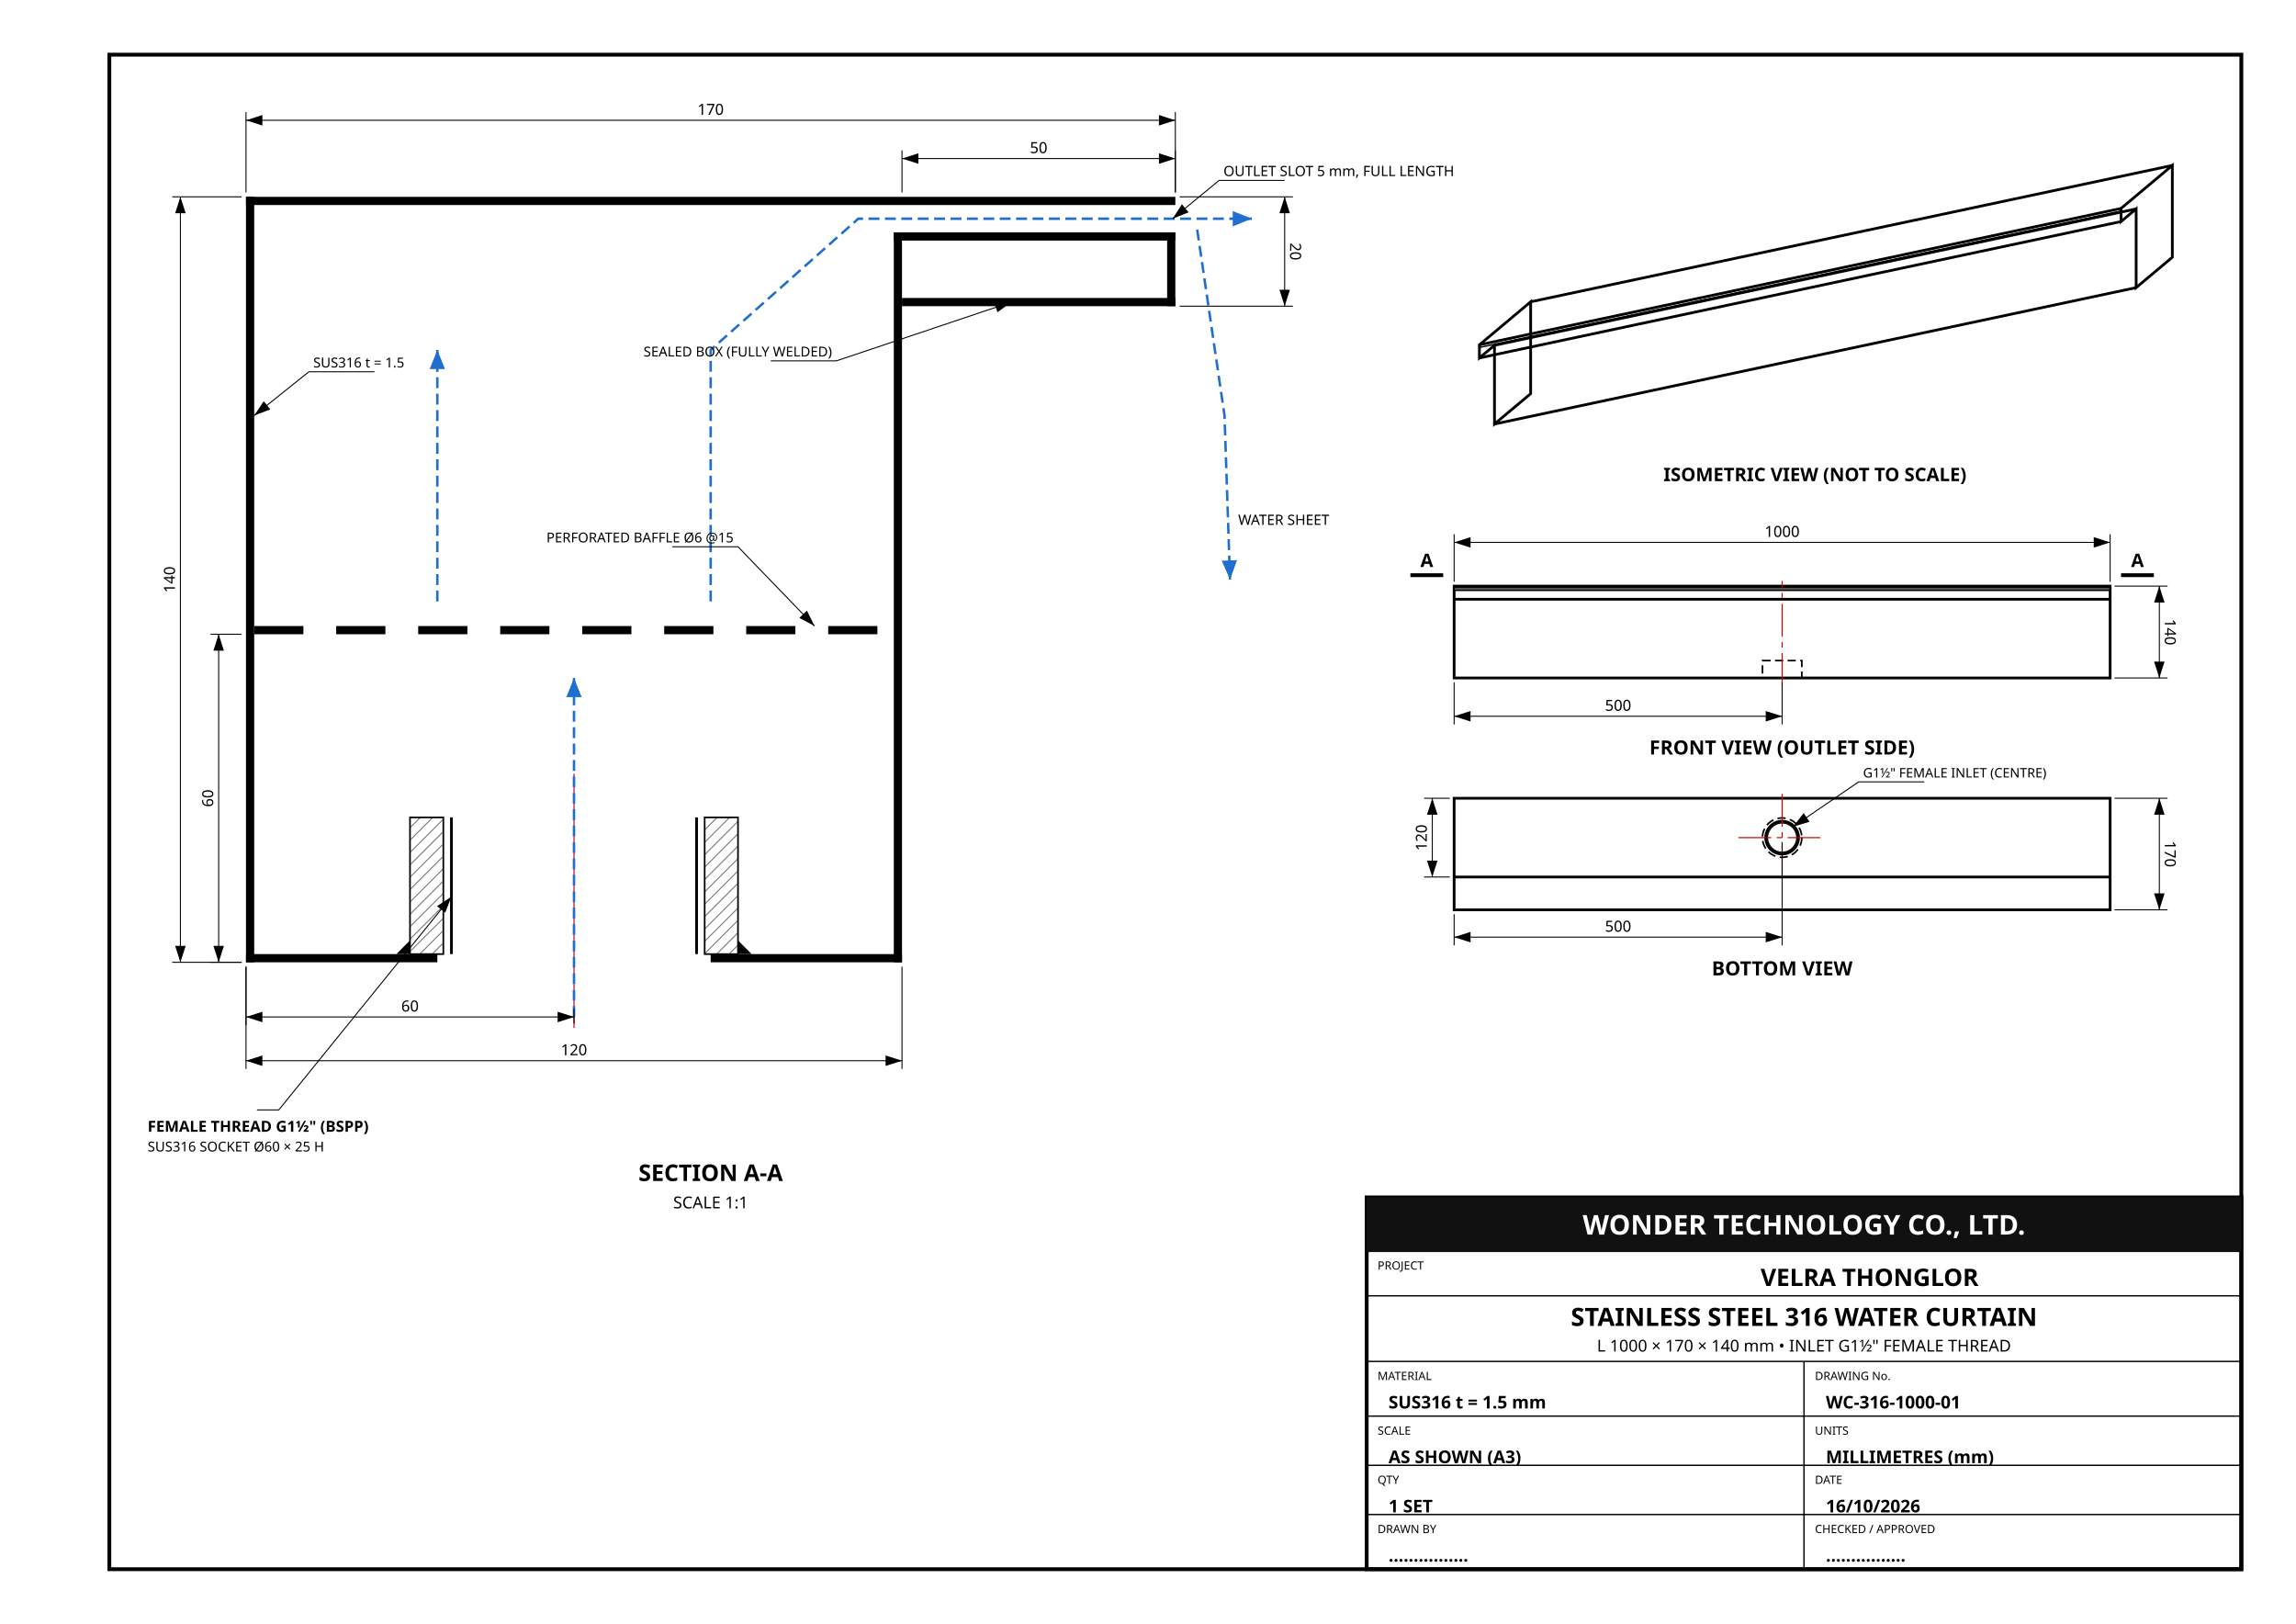
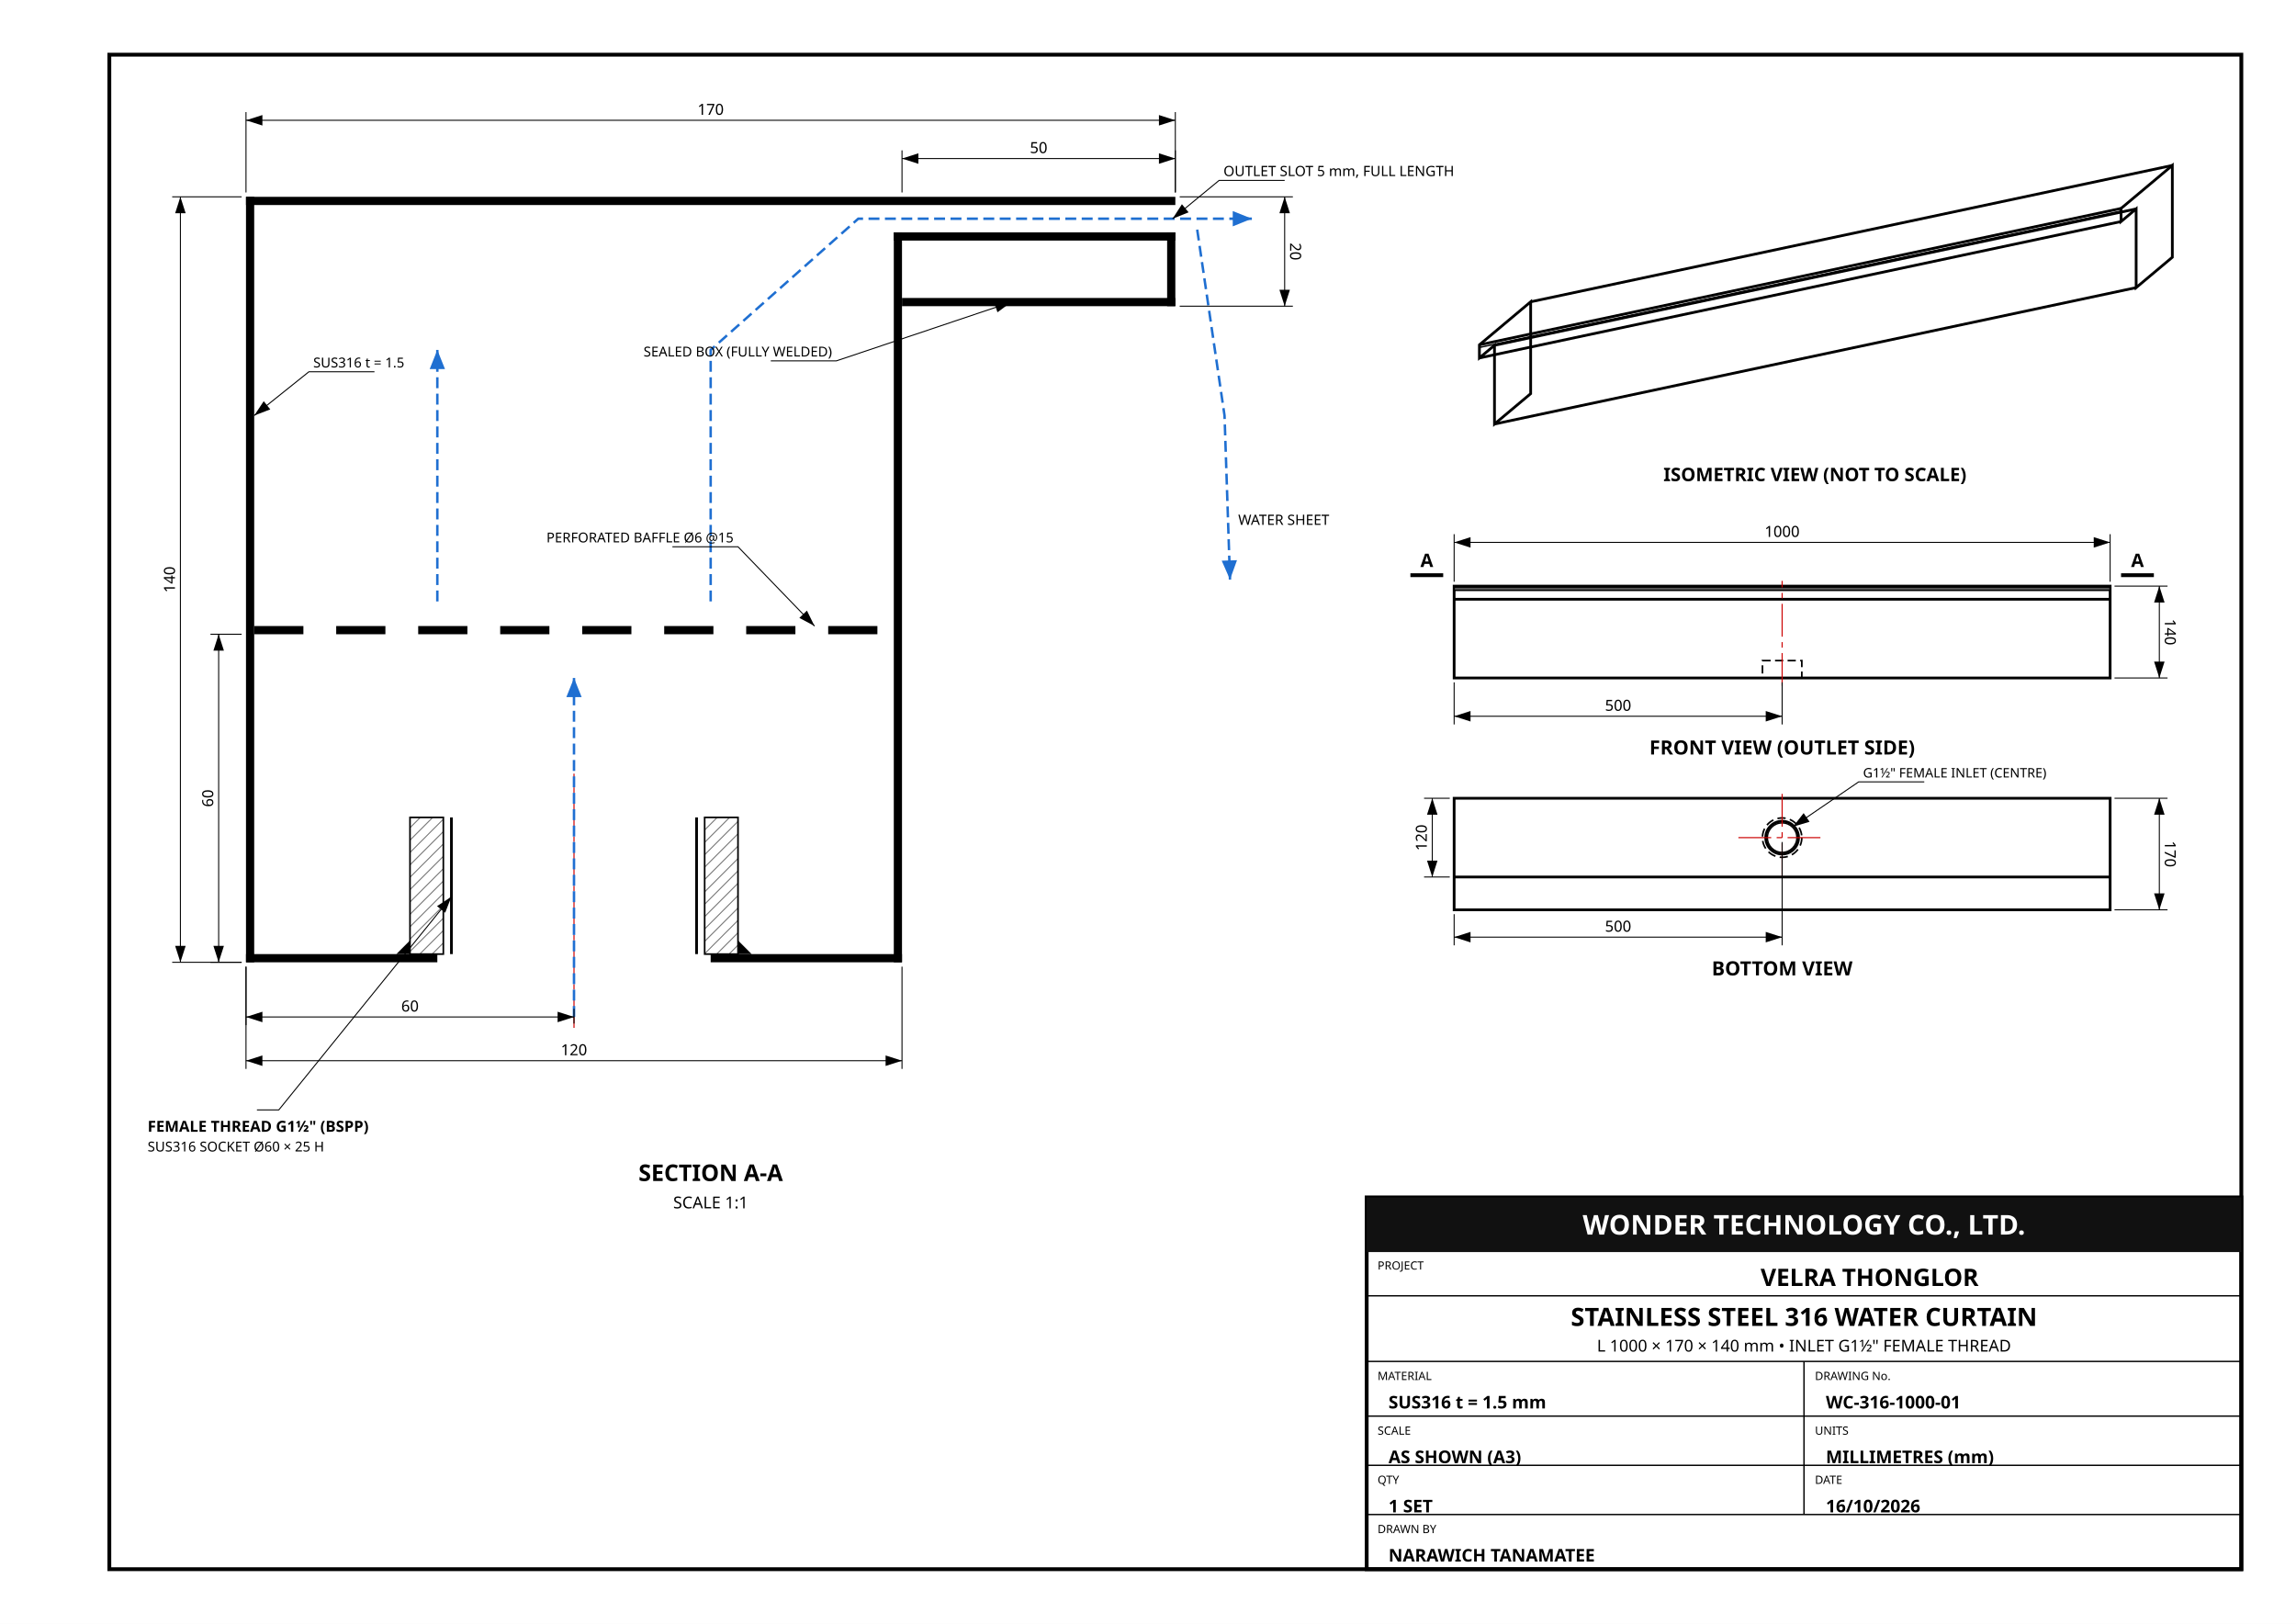
<svg xmlns="http://www.w3.org/2000/svg" width="420mm" height="297mm" viewBox="0 0 420 297">
  <defs>
    <marker id="ar" viewBox="0 0 10 10" refX="10" refY="5" markerWidth="3" markerHeight="3" markerUnits="userSpaceOnUse" orient="auto-start-reverse">
      <path d="M0,1.8 L10,5 L0,8.2 z" fill="#000" />
    </marker>
    <marker id="flow" viewBox="0 0 10 10" refX="10" refY="5" markerWidth="3.5" markerHeight="3.5" markerUnits="userSpaceOnUse" orient="auto">
      <path d="M0,1 L10,5 L0,9 z" fill="#1f6fd1" />
    </marker>
    <pattern id="hatch" width="1.6" height="1.6" patternUnits="userSpaceOnUse" patternTransform="rotate(45)">
      <line x1="0" y1="0" x2="0" y2="1.6" stroke="#000" stroke-width="0.18" />
    </pattern>
  </defs>
  <style>
text{font-family:Loma, 'Noto Sans Thai', Garuda, sans-serif;fill:#000}
.vis{fill:none;stroke:#000;stroke-width:0.5}
.thin{fill:none;stroke:#000;stroke-width:0.25}
.hid{fill:none;stroke:#000;stroke-width:0.3;stroke-dasharray:1.5 0.8}
.ctr{fill:none;stroke:#c00;stroke-width:0.2;stroke-dasharray:6 1 1 1}
.dim{fill:none;stroke:#000;stroke-width:0.18}
.dimarrow{fill:none;stroke:#000;stroke-width:0.18;marker-start:url(#ar);marker-end:url(#ar)}
.lead{fill:none;stroke:#000;stroke-width:0.18;marker-start:url(#ar)}
.sec{fill:#000;stroke:none}
.hatch{fill:url(#hatch);stroke:#000;stroke-width:0.3}
.slot{fill:#555;stroke:none}
.flow{fill:none;stroke:#1f6fd1;stroke-width:0.45;stroke-dasharray:2 1;marker-end:url(#flow)}
.inv{fill:#fff}
.frame{fill:none;stroke:#000;stroke-width:0.7}
.cut{fill:none;stroke:#000;stroke-width:0.7}
</style>
  <rect x="0" y="0" width="420" height="297" fill="#fff" />
  <rect class="frame" x="20" y="10" width="390" height="277" />
  <rect class="sec" x="45" y="36" width="1.5" height="140" />
  <rect class="sec" x="45" y="36" width="170" height="1.5" />
  <rect class="sec" x="45" y="174.5" width="35" height="1.5" />
  <rect class="sec" x="130" y="174.5" width="35" height="1.5" />
  <rect class="sec" x="163.5" y="42.5" width="1.5" height="133.5" />
  <rect class="sec" x="165" y="54.5" width="50" height="1.5" />
  <rect class="sec" x="213.5" y="42.5" width="1.5" height="13.5" />
  <rect class="sec" x="163.5" y="42.5" width="51.5" height="1.5" />
  <rect class="sec" x="46.5" y="114.5" width="9" height="1.5" />
  <rect class="sec" x="61.5" y="114.5" width="9" height="1.5" />
  <rect class="sec" x="76.5" y="114.5" width="9" height="1.5" />
  <rect class="sec" x="91.5" y="114.5" width="9" height="1.5" />
  <rect class="sec" x="106.5" y="114.5" width="9" height="1.5" />
  <rect class="sec" x="121.5" y="114.5" width="9" height="1.5" />
  <rect class="sec" x="136.5" y="114.5" width="9" height="1.5" />
  <rect class="sec" x="151.5" y="114.5" width="9" height="1.5" />
  <rect class="hatch" x="75" y="149.5" width="6.099" height="25" />
  <line class="vis" x1="82.578" y1="174.5" x2="82.578" y2="149.5" />
  <rect class="hatch" x="128.901" y="149.5" width="6.099" height="25" />
  <line class="vis" x1="127.422" y1="174.5" x2="127.422" y2="149.5" />
  <polygon class="sec" points="75,174.5 72.5,174.5 75,172" />
  <polygon class="sec" points="135,174.5 137.5,174.5 135,172" />
  <line class="ctr" x1="105" y1="188" x2="105" y2="141.5" />
  <polyline class="flow" points="105,186 105,124" />
  <polyline class="flow" points="80,110 80,64" />
  <polyline class="flow" points="130,110 130,64 157,40 229,40" />
  <polyline class="flow" points="219,42 224,76 225,106" />
  <text class="txt" x="226.5" y="96" font-size="2.6" text-anchor="start" font-weight="normal">WATER SHEET</text>
  <line class="dim" x1="45" y1="35.2" x2="45" y2="20.5" />
  <line class="dim" x1="215" y1="35.2" x2="215" y2="20.5" />
  <line class="dimarrow" x1="45" y1="22" x2="215" y2="22" />
  <text class="txt" x="130" y="21" font-size="2.8" text-anchor="middle" font-weight="normal">170</text>
  <line class="dim" x1="165" y1="35.2" x2="165" y2="27.5" />
  <line class="dim" x1="215" y1="35.2" x2="215" y2="27.5" />
  <line class="dimarrow" x1="165" y1="29" x2="215" y2="29" />
  <text class="txt" x="190" y="28" font-size="2.8" text-anchor="middle" font-weight="normal">50</text>
  <line class="dim" x1="45" y1="176.8" x2="45" y2="195.5" />
  <line class="dim" x1="165" y1="176.8" x2="165" y2="195.5" />
  <line class="dimarrow" x1="45" y1="194" x2="165" y2="194" />
  <text class="txt" x="105" y="193" font-size="2.8" text-anchor="middle" font-weight="normal">120</text>
  <line class="dim" x1="45" y1="176.8" x2="45" y2="187.5" />
  <line class="dim" x1="105" y1="187.2" x2="105" y2="184.5" />
  <line class="dimarrow" x1="45" y1="186" x2="105" y2="186" />
  <text class="txt" x="75" y="185" font-size="2.8" text-anchor="middle" font-weight="normal">60</text>
  <line class="dim" x1="44.2" y1="36" x2="31.5" y2="36" />
  <line class="dim" x1="44.2" y1="176" x2="31.5" y2="176" />
  <line class="dimarrow" x1="33" y1="36" x2="33" y2="176" />
  <text class="txt" x="32" y="106" font-size="2.8" text-anchor="middle" font-weight="normal" transform="rotate(-90 32 106)">140</text>
  <line class="dim" x1="44.2" y1="116" x2="38.5" y2="116" />
  <line class="dim" x1="44.2" y1="176" x2="38.5" y2="176" />
  <line class="dimarrow" x1="40" y1="116" x2="40" y2="176" />
  <text class="txt" x="39" y="146" font-size="2.8" text-anchor="middle" font-weight="normal" transform="rotate(-90 39 146)">60</text>
  <line class="dim" x1="215.8" y1="36" x2="236.5" y2="36" />
  <line class="dim" x1="215.8" y1="56" x2="236.5" y2="56" />
  <line class="dimarrow" x1="235" y1="36" x2="235" y2="56" />
  <text class="txt" x="236" y="46" font-size="2.8" text-anchor="middle" font-weight="normal" transform="rotate(90 236 46)">20</text>
  <polyline class="lead" points="214.5,40 223,33 235,33" />
  <text class="txt" x="223.8" y="32.2" font-size="2.6" text-anchor="start" font-weight="normal">OUTLET SLOT 5 mm, FULL LENGTH</text>
  <polyline class="lead" points="82.578,164 51,203 47,203" />
  <text class="txt" x="27" y="207" font-size="2.8" text-anchor="start" font-weight="bold">FEMALE THREAD G1½" (BSPP)</text>
  <text class="txt" x="27" y="210.6" font-size="2.5" text-anchor="start" font-weight="normal">SUS316 SOCKET Ø60 × 25 H</text>
  <polyline class="lead" points="149,114.5 135,100 123,100" />
  <text class="txt" x="134.2" y="99.2" font-size="2.5" text-anchor="end" font-weight="normal">PERFORATED BAFFLE Ø6 @15</text>
  <polyline class="lead" points="46.5,76 56.5,68 68.5,68" />
  <text class="txt" x="57.3" y="67.2" font-size="2.5" text-anchor="start" font-weight="normal">SUS316 t = 1.5</text>
  <polyline class="lead" points="185,55.25 153,66 141,66" />
  <text class="txt" x="152.2" y="65.2" font-size="2.5" text-anchor="end" font-weight="normal">SEALED BOX (FULLY WELDED)</text>
  <text class="txt" x="130" y="216" font-size="4.2" text-anchor="middle" font-weight="bold">SECTION A-A</text>
  <text class="txt" x="130" y="221" font-size="3.0" text-anchor="middle" font-weight="normal">SCALE 1:1</text>
  <rect class="vis" x="266" y="107.2" width="120" height="16.8" />
  <line class="vis" x1="266" y1="109.6" x2="386" y2="109.6" />
  <rect class="slot" x="266.18" y="107.38" width="119.64" height="0.6" />
  <line class="thin" x1="266" y1="107.98" x2="386" y2="107.98" />
  <line class="thin" x1="266" y1="107.38" x2="386" y2="107.38" />
  <rect class="hid" x="322.4" y="120.82" width="7.2" height="3.18" />
  <line class="ctr" x1="326" y1="125.44" x2="326" y2="106.24" />
  <line class="cut" x1="258" y1="105.2" x2="264" y2="105.2" />
  <line class="cut" x1="388" y1="105.2" x2="394" y2="105.2" />
  <text class="txt" x="261" y="103.7" font-size="3.4" text-anchor="middle" font-weight="bold">A</text>
  <text class="txt" x="391" y="103.7" font-size="3.4" text-anchor="middle" font-weight="bold">A</text>
  <line class="dim" x1="266" y1="106.4" x2="266" y2="97.7" />
  <line class="dim" x1="386" y1="106.4" x2="386" y2="97.7" />
  <line class="dimarrow" x1="266" y1="99.2" x2="386" y2="99.2" />
  <text class="txt" x="326" y="98.2" font-size="2.8" text-anchor="middle" font-weight="normal">1000</text>
  <line class="dim" x1="266" y1="124.8" x2="266" y2="132.5" />
  <line class="dim" x1="326" y1="124.8" x2="326" y2="132.5" />
  <line class="dimarrow" x1="266" y1="131" x2="326" y2="131" />
  <text class="txt" x="296" y="130" font-size="2.8" text-anchor="middle" font-weight="normal">500</text>
  <line class="dim" x1="386.8" y1="107.2" x2="396.5" y2="107.2" />
  <line class="dim" x1="386.8" y1="124" x2="396.5" y2="124" />
  <line class="dimarrow" x1="395" y1="107.2" x2="395" y2="124" />
  <text class="txt" x="396" y="115.6" font-size="2.8" text-anchor="middle" font-weight="normal" transform="rotate(90 396 115.6)">140</text>
  <text class="txt" x="326" y="138" font-size="3.6" text-anchor="middle" font-weight="bold">FRONT VIEW (OUTLET SIDE)</text>
  <rect class="vis" x="266" y="146" width="120" height="20.4" />
  <line class="vis" x1="266" y1="160.4" x2="386" y2="160.4" />
  <circle class="vis" cx="326" cy="153.2" r="3" />
  <circle class="thin" cx="326" cy="153.2" r="2.691" />
  <circle class="hid" cx="326" cy="153.2" r="3.6" />
  <line class="ctr" x1="318" y1="153.2" x2="334" y2="153.2" />
  <line class="ctr" x1="326" y1="145.2" x2="326" y2="161.2" />
  <line class="dim" x1="386.8" y1="146" x2="396.5" y2="146" />
  <line class="dim" x1="386.8" y1="166.4" x2="396.5" y2="166.4" />
  <line class="dimarrow" x1="395" y1="146" x2="395" y2="166.4" />
  <text class="txt" x="396" y="156.2" font-size="2.8" text-anchor="middle" font-weight="normal" transform="rotate(90 396 156.2)">170</text>
  <line class="dim" x1="265.2" y1="146" x2="260.5" y2="146" />
  <line class="dim" x1="265.2" y1="160.4" x2="260.5" y2="160.4" />
  <line class="dimarrow" x1="262" y1="146" x2="262" y2="160.4" />
  <text class="txt" x="261" y="153.2" font-size="2.8" text-anchor="middle" font-weight="normal" transform="rotate(-90 261 153.2)">120</text>
  <line class="dim" x1="266" y1="167.2" x2="266" y2="172.9" />
  <line class="dim" x1="326" y1="154" x2="326" y2="172.9" />
  <line class="dimarrow" x1="266" y1="171.4" x2="326" y2="171.4" />
  <text class="txt" x="296" y="170.4" font-size="2.8" text-anchor="middle" font-weight="normal">500</text>
  <polyline class="lead" points="328,151.2 340,143 352,143" />
  <text class="txt" x="340.8" y="142.2" font-size="2.4" text-anchor="start" font-weight="normal">G1½" FEMALE INLET (CENTRE)</text>
  <text class="txt" x="326" y="178.4" font-size="3.6" text-anchor="middle" font-weight="bold">BOTTOM VIEW</text>
  <polygon class="vis" fill="#f2f2f2" points="280,72 273.381,77.554 273.381,63.154 270.624,65.468 270.624,63.068 280,55.2" />
  <polygon class="vis" fill="#f2f2f2" points="397.378,47.051 390.759,52.604 390.759,38.204 388.001,40.518 388.001,38.118 397.378,30.251" />
  <line class="vis" x1="273.381" y1="77.554" x2="390.759" y2="52.604" />
  <line class="vis" x1="273.381" y1="63.154" x2="390.759" y2="38.204" />
  <line class="vis" x1="270.624" y1="65.468" x2="388.001" y2="40.518" />
  <line class="vis" x1="270.624" y1="63.068" x2="388.001" y2="38.118" />
  <line class="vis" x1="280" y1="55.2" x2="397.378" y2="30.251" />
  <line class="thin" x1="270.624" y1="63.548" x2="388.001" y2="38.598" />
  <text class="txt" x="332" y="88" font-size="3.4" text-anchor="middle" font-weight="bold">ISOMETRIC VIEW (NOT TO SCALE)</text>
  <rect class="frame" x="250" y="219" width="160" height="68" />
  <rect x="250" y="219" width="160" height="10" fill="#111" />
  <text class="inv" x="330" y="225.8" font-size="5.0" text-anchor="middle" font-weight="bold">WONDER TECHNOLOGY CO., LTD.</text>
  <line class="thin" x1="250" y1="237" x2="410" y2="237" />
  <text class="txt" x="252" y="232.2" font-size="2.1" text-anchor="start" font-weight="normal">PROJECT</text>
  <text class="txt" x="342" y="235.2" font-size="4.4" text-anchor="middle" font-weight="bold">VELRA THONGLOR</text>
  <line class="thin" x1="250" y1="249" x2="410" y2="249" />
  <line class="thin" x1="250" y1="259" x2="410" y2="259" />
  <line class="thin" x1="250" y1="268" x2="410" y2="268" />
  <line class="thin" x1="250" y1="277" x2="410" y2="277" />
-   <line class="thin" x1="330" y1="249" x2="330" y2="287" />
+   <line class="thin" x1="330" y1="249" x2="330" y2="277" />
  <text class="txt" x="330" y="242.5" font-size="4.6" text-anchor="middle" font-weight="bold">STAINLESS STEEL 316 WATER CURTAIN</text>
  <text class="txt" x="330" y="247.2" font-size="3.0" text-anchor="middle" font-weight="normal">L 1000 × 170 × 140 mm  •  INLET G1½" FEMALE THREAD</text>
  <text class="txt" x="252" y="252.4" font-size="2.1" text-anchor="start" font-weight="normal">MATERIAL</text>
  <text class="txt" x="254" y="257.6" font-size="3.2" text-anchor="start" font-weight="bold">SUS316  t = 1.5 mm</text>
  <text class="txt" x="332" y="252.4" font-size="2.1" text-anchor="start" font-weight="normal">DRAWING No.</text>
  <text class="txt" x="334" y="257.6" font-size="3.2" text-anchor="start" font-weight="bold">WC-316-1000-01</text>
  <text class="txt" x="252" y="262.4" font-size="2.1" text-anchor="start" font-weight="normal">SCALE</text>
  <text class="txt" x="254" y="267.6" font-size="3.2" text-anchor="start" font-weight="bold">AS SHOWN (A3)</text>
  <text class="txt" x="332" y="262.4" font-size="2.1" text-anchor="start" font-weight="normal">UNITS</text>
  <text class="txt" x="334" y="267.6" font-size="3.2" text-anchor="start" font-weight="bold">MILLIMETRES (mm)</text>
  <text class="txt" x="252" y="271.4" font-size="2.1" text-anchor="start" font-weight="normal">QTY</text>
  <text class="txt" x="254" y="276.6" font-size="3.2" text-anchor="start" font-weight="bold">1 SET</text>
  <text class="txt" x="332" y="271.4" font-size="2.1" text-anchor="start" font-weight="normal">DATE</text>
  <text class="txt" x="334" y="276.6" font-size="3.2" text-anchor="start" font-weight="bold">16/10/2026</text>
  <text class="txt" x="252" y="280.4" font-size="2.1" text-anchor="start" font-weight="normal">DRAWN BY</text>
-   <text class="txt" x="254" y="285.6" font-size="3.2" text-anchor="start" font-weight="bold">................</text>
-   <text class="txt" x="332" y="280.4" font-size="2.1" text-anchor="start" font-weight="normal">CHECKED / APPROVED</text>
-   <text class="txt" x="334" y="285.6" font-size="3.2" text-anchor="start" font-weight="bold">................</text>
+   <text class="txt" x="254" y="285.6" font-size="3.2" text-anchor="start" font-weight="bold">NARAWICH TANAMATEE</text>
</svg>
